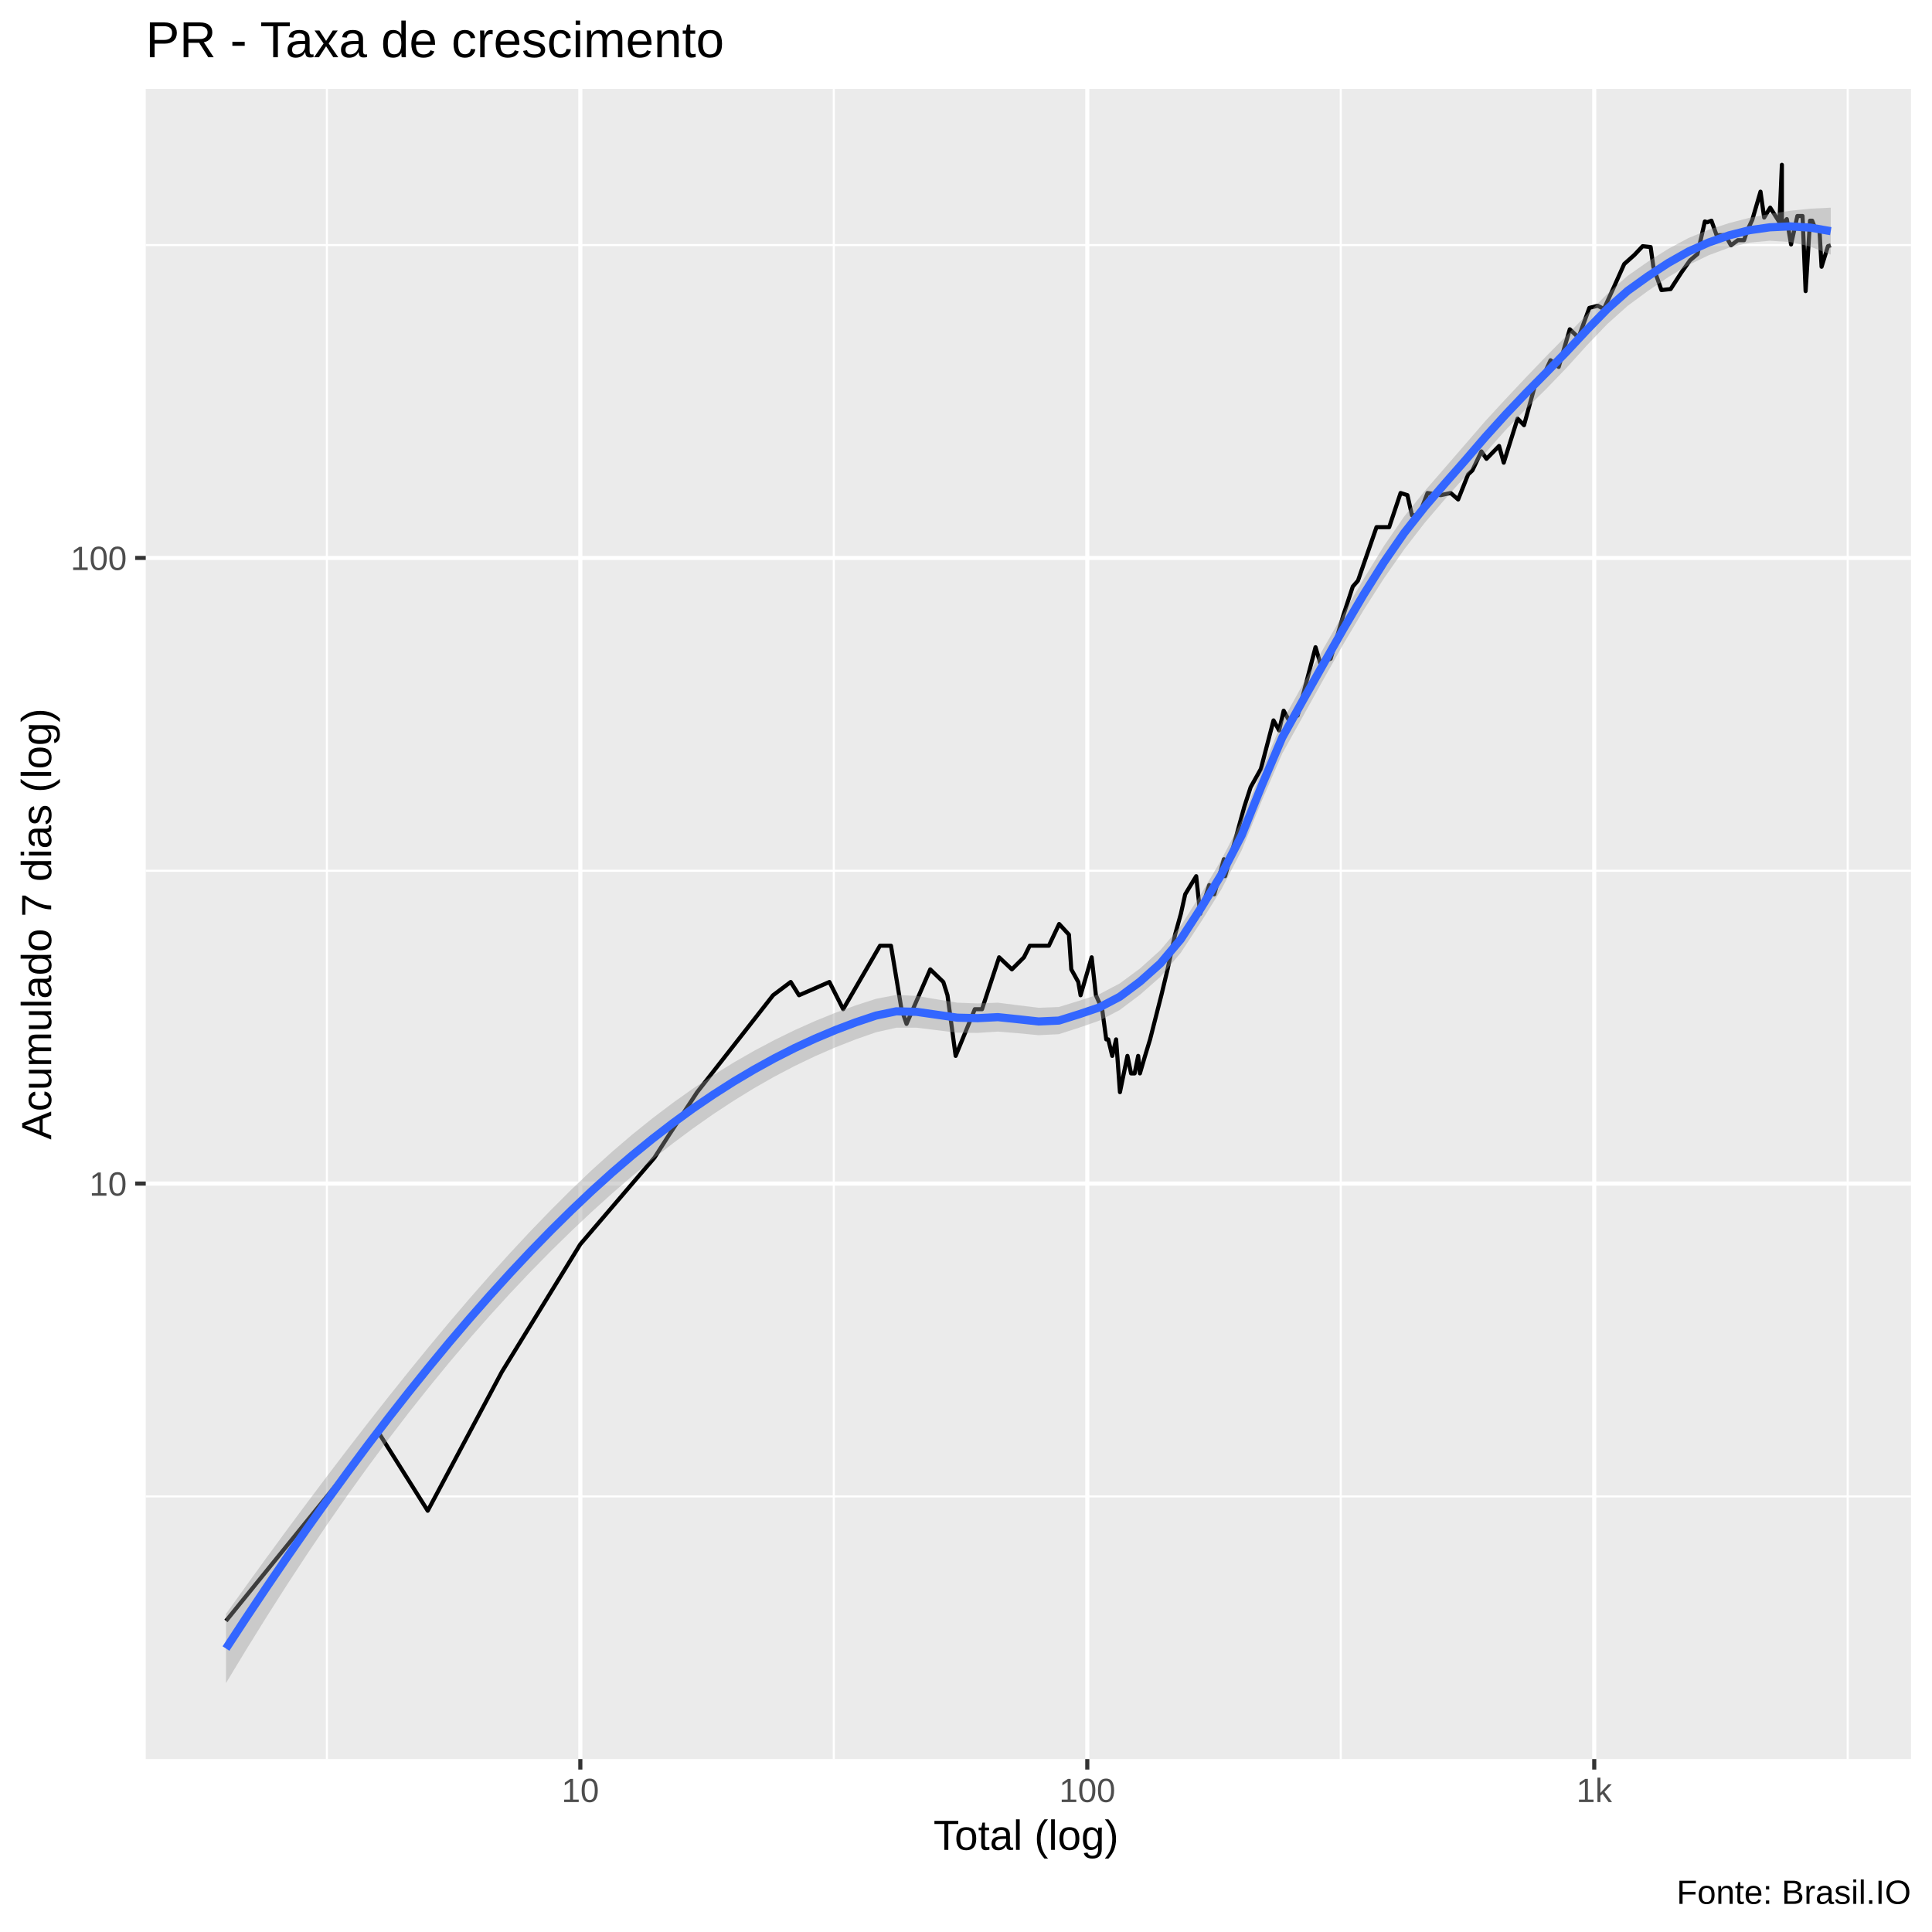
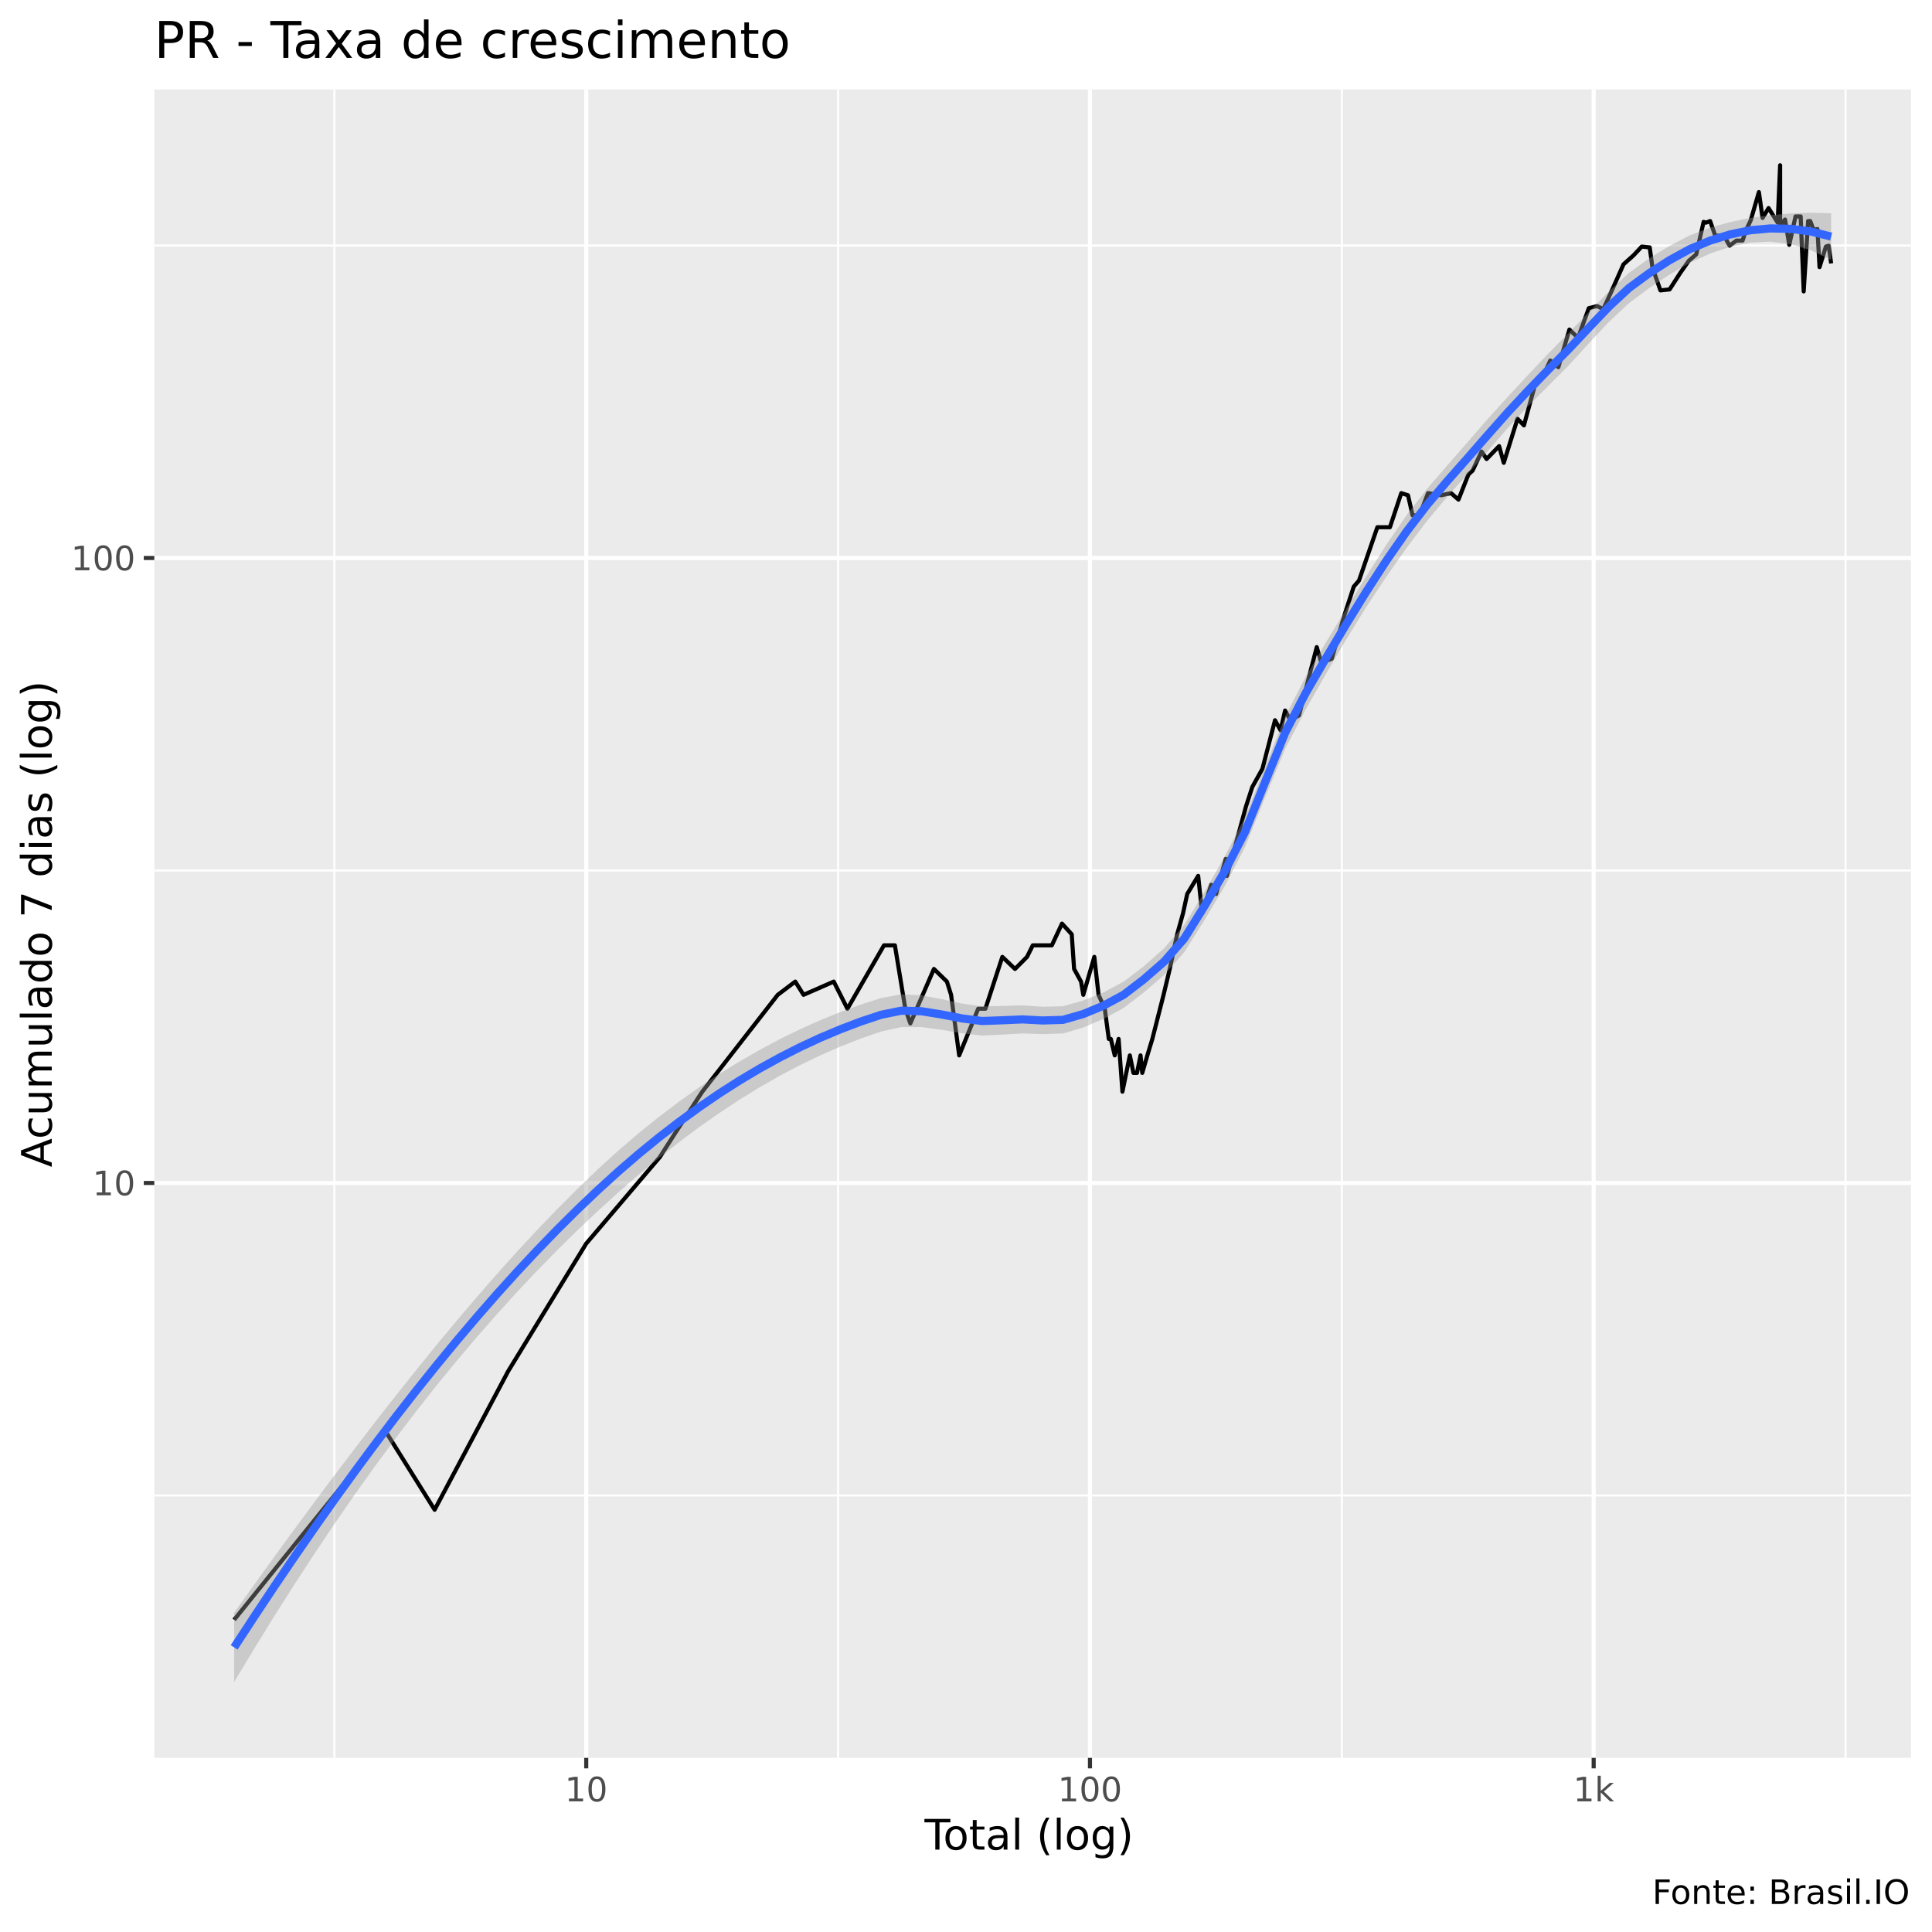
<svg xmlns="http://www.w3.org/2000/svg" viewBox="0 0 504.00 504.00">
  <defs>
    <style type="text/css">
    line, polyline, polygon, path, rect, circle {
      fill: none;
      stroke: #000000;
      stroke-linecap: round;
      stroke-linejoin: round;
      stroke-miterlimit: 10.00;
    }
  </style>
  </defs>
  <rect width="100%" height="100%" style="stroke: none; fill: #FFFFFF;" />
-   <rect x="-0" y="0.00" width="504.00" height="504.00" style="stroke-width: 1.07; stroke: #FFFFFF; fill: #FFFFFF;" />
+   <rect x="0" y="0.00" width="504.00" height="504.00" style="stroke-width: 1.07; stroke: #FFFFFF; fill: #FFFFFF;" />
  <defs>
-     <clipPath id="cpMzguMDJ8NDk4LjUyfDQ1OC44OHwyMy4xOQ==">
-       <rect x="38.02" y="23.19" width="460.50" height="435.69" />
+     <clipPath id="cpNDAuMjV8NDk4LjUyfDQ1OC41N3wyMy4zMw==">
+       <rect x="40.25" y="23.33" width="458.27" height="435.24" />
    </clipPath>
  </defs>
-   <rect x="38.02" y="23.19" width="460.50" height="435.69" style="stroke-width: 1.07; stroke: none; fill: #EBEBEB;" clip-path="url(#cpMzguMDJ8NDk4LjUyfDQ1OC44OHwyMy4xOQ==)" />
-   <polyline points="38.02,390.37 498.52,390.37 " style="stroke-width: 0.53; stroke: #FFFFFF; stroke-linecap: butt;" clip-path="url(#cpMzguMDJ8NDk4LjUyfDQ1OC44OHwyMy4xOQ==)" />
-   <polyline points="38.02,227.16 498.52,227.16 " style="stroke-width: 0.53; stroke: #FFFFFF; stroke-linecap: butt;" clip-path="url(#cpMzguMDJ8NDk4LjUyfDQ1OC44OHwyMy4xOQ==)" />
-   <polyline points="38.02,63.94 498.52,63.94 " style="stroke-width: 0.53; stroke: #FFFFFF; stroke-linecap: butt;" clip-path="url(#cpMzguMDJ8NDk4LjUyfDQ1OC44OHwyMy4xOQ==)" />
-   <polyline points="85.27,458.88 85.27,23.19 " style="stroke-width: 0.53; stroke: #FFFFFF; stroke-linecap: butt;" clip-path="url(#cpMzguMDJ8NDk4LjUyfDQ1OC44OHwyMy4xOQ==)" />
-   <polyline points="217.51,458.88 217.51,23.19 " style="stroke-width: 0.53; stroke: #FFFFFF; stroke-linecap: butt;" clip-path="url(#cpMzguMDJ8NDk4LjUyfDQ1OC44OHwyMy4xOQ==)" />
-   <polyline points="349.76,458.88 349.76,23.19 " style="stroke-width: 0.53; stroke: #FFFFFF; stroke-linecap: butt;" clip-path="url(#cpMzguMDJ8NDk4LjUyfDQ1OC44OHwyMy4xOQ==)" />
-   <polyline points="482.01,458.88 482.01,23.19 " style="stroke-width: 0.53; stroke: #FFFFFF; stroke-linecap: butt;" clip-path="url(#cpMzguMDJ8NDk4LjUyfDQ1OC44OHwyMy4xOQ==)" />
-   <polyline points="38.02,308.76 498.52,308.76 " style="stroke-width: 1.07; stroke: #FFFFFF; stroke-linecap: butt;" clip-path="url(#cpMzguMDJ8NDk4LjUyfDQ1OC44OHwyMy4xOQ==)" />
-   <polyline points="38.02,145.55 498.52,145.55 " style="stroke-width: 1.07; stroke: #FFFFFF; stroke-linecap: butt;" clip-path="url(#cpMzguMDJ8NDk4LjUyfDQ1OC44OHwyMy4xOQ==)" />
-   <polyline points="151.39,458.88 151.39,23.19 " style="stroke-width: 1.07; stroke: #FFFFFF; stroke-linecap: butt;" clip-path="url(#cpMzguMDJ8NDk4LjUyfDQ1OC44OHwyMy4xOQ==)" />
-   <polyline points="283.64,458.88 283.64,23.19 " style="stroke-width: 1.07; stroke: #FFFFFF; stroke-linecap: butt;" clip-path="url(#cpMzguMDJ8NDk4LjUyfDQ1OC44OHwyMy4xOQ==)" />
-   <polyline points="415.89,458.88 415.89,23.19 " style="stroke-width: 1.07; stroke: #FFFFFF; stroke-linecap: butt;" clip-path="url(#cpMzguMDJ8NDk4LjUyfDQ1OC44OHwyMy4xOQ==)" />
-   <polyline points="58.95,422.85 58.95,422.85 58.95,422.85 82.24,394.11 82.24,394.11 82.24,394.11 98.76,373.71 111.58,394.11 130.91,357.90 151.39,324.58 170.72,302.01 174.68,295.84 181.87,284.91 201.67,259.63 206.27,256.17 208.44,259.63 216.37,256.17 219.96,263.27 229.56,246.71 232.43,246.71 235.17,263.27 236.49,267.10 242.67,252.88 246.08,256.17 247.17,259.63 249.30,275.45 254.30,263.27 256.18,263.27 260.64,249.73 263.97,252.88 267.12,249.73 268.63,246.71 270.10,246.71 273.62,246.71 276.30,241.04 278.85,243.82 279.47,252.88 281.29,256.17 281.89,259.63 284.78,249.73 285.89,259.63 287.52,263.27 288.59,271.15 289.11,271.15 290.15,275.45 291.16,271.15 292.16,284.91 294.11,275.45 295.06,280.02 295.99,280.02 296.91,275.45 297.37,280.02 298.71,275.45 300.02,271.15 302.96,259.63 304.58,252.88 306.54,243.82 308.06,238.36 309.18,233.30 310.63,230.89 312.05,228.57 313.09,238.36 315.45,230.89 316.76,233.30 319.28,224.14 319.59,228.57 321.99,219.97 324.59,210.50 326.25,205.37 328.92,200.59 332.22,187.93 333.68,190.55 334.87,185.40 336.26,187.93 338.52,186.65 343.18,168.84 344.39,172.89 347.12,171.85 350.44,160.49 352.90,153.02 354.26,151.46 359.09,137.52 362.39,137.52 365.37,128.61 367.15,129.17 368.34,134.42 370.15,134.42 372.40,128.61 375.85,129.17 378.44,128.61 380.39,130.30 382.99,123.76 384.10,122.72 386.45,117.76 387.78,119.70 391.06,116.34 392.28,120.70 395.89,109.20 397.57,110.92 400.35,100.81 402.71,97.85 404.49,93.98 406.62,95.71 409.51,85.90 411.78,88.07 414.61,80.32 416.80,79.76 418.41,80.60 420.78,75.41 423.71,68.87 426.36,66.51 428.52,64.22 430.60,64.45 431.31,69.59 432.14,72.06 433.42,75.67 435.82,75.41 438.63,71.07 440.87,67.92 442.81,66.28 444.75,57.77 445.37,57.98 446.46,57.57 447.80,61.35 450.09,61.35 451.56,64.00 453.35,62.66 454.97,62.66 455.84,60.07 457.11,57.36 459.26,50.00 460.22,56.75 461.79,54.17 464.20,57.98 464.84,42.99 464.84,58.81 466.12,57.16 467.23,63.77 468.88,56.35 470.23,56.35 471.03,75.94 472.18,57.57 472.74,57.57 473.63,59.86 474.63,59.65 475.19,69.59 476.86,64.22 477.59,64.00 " style="stroke-width: 1.07; stroke-linecap: butt;" clip-path="url(#cpMzguMDJ8NDk4LjUyfDQ1OC44OHwyMy4xOQ==)" />
-   <polygon points="58.95,421.03 64.25,413.63 69.55,406.32 74.85,399.09 80.15,391.96 85.45,384.91 90.75,377.96 96.05,371.11 101.35,364.37 106.65,357.75 111.95,351.25 117.24,344.90 122.54,338.70 127.84,332.66 133.14,326.79 138.44,321.11 143.74,315.63 149.04,310.34 154.34,305.28 159.64,300.49 164.94,295.96 170.24,291.70 175.54,287.69 180.83,283.94 186.13,280.43 191.43,277.16 196.73,274.12 202.03,271.31 207.33,268.72 212.63,266.35 217.93,264.20 223.23,262.27 228.53,260.56 233.83,259.54 239.13,259.81 244.43,260.70 249.72,261.57 255.02,261.76 260.32,261.57 265.62,262.24 270.92,262.90 276.22,262.69 281.52,261.07 286.82,259.33 292.12,256.54 297.42,252.62 302.72,247.85 308.02,241.53 313.31,233.21 318.61,224.30 323.91,214.01 329.21,200.77 334.51,188.17 339.81,178.64 345.11,169.40 350.41,160.17 355.71,151.07 361.01,142.45 366.31,134.74 371.61,128.16 376.90,122.05 382.20,115.94 387.50,109.81 392.80,104.06 398.10,98.42 403.40,92.89 408.70,87.51 414.00,82.00 419.30,76.65 424.60,71.95 429.90,68.25 435.20,64.92 440.49,62.08 445.79,59.91 451.09,58.19 456.39,56.82 461.69,55.80 466.99,54.99 472.29,54.43 477.59,54.18 477.59,66.42 472.29,64.34 466.99,63.14 461.69,62.80 456.39,63.29 451.09,64.60 445.79,66.57 440.49,69.12 435.20,72.29 429.90,75.89 424.60,79.79 419.30,84.53 414.00,90.06 408.70,95.92 403.40,101.42 398.10,106.65 392.80,112.16 387.50,118.12 382.20,124.32 376.90,130.26 371.61,136.46 366.31,143.32 361.01,150.91 355.71,159.18 350.41,168.09 345.11,177.49 339.81,187.03 334.51,196.56 329.21,208.79 323.91,221.82 318.61,232.03 313.31,240.50 308.02,248.56 302.72,254.82 297.42,259.48 292.12,263.47 286.82,266.24 281.52,268.09 276.22,269.79 270.92,270.05 265.62,269.54 260.32,269.11 255.02,269.46 249.72,269.40 244.43,268.74 239.13,268.10 233.83,268.10 228.53,269.29 223.23,271.14 217.93,273.22 212.63,275.53 207.33,278.07 202.03,280.85 196.73,283.87 191.43,287.13 186.13,290.61 180.83,294.33 175.54,298.27 170.24,302.42 164.94,306.79 159.64,311.37 154.34,316.16 149.04,321.15 143.74,326.34 138.44,331.73 133.14,337.33 127.84,343.14 122.54,349.15 117.24,355.38 111.95,361.84 106.65,368.51 101.35,375.42 96.05,382.56 90.75,389.93 85.45,397.54 80.15,405.39 74.85,413.47 69.55,421.78 64.25,430.32 58.95,439.07 " style="stroke-width: 0.00; stroke: none; fill: #999999; fill-opacity: 0.40;" clip-path="url(#cpMzguMDJ8NDk4LjUyfDQ1OC44OHwyMy4xOQ==)" />
-   <polyline points="58.95,421.03 64.25,413.63 69.55,406.32 74.85,399.09 80.15,391.96 85.45,384.91 90.75,377.96 96.05,371.11 101.35,364.37 106.65,357.75 111.95,351.25 117.24,344.90 122.54,338.70 127.84,332.66 133.14,326.79 138.44,321.11 143.74,315.63 149.04,310.34 154.34,305.28 159.64,300.49 164.94,295.96 170.24,291.70 175.54,287.69 180.83,283.94 186.13,280.43 191.43,277.16 196.73,274.12 202.03,271.31 207.33,268.72 212.63,266.35 217.93,264.20 223.23,262.27 228.53,260.56 233.83,259.54 239.13,259.81 244.43,260.70 249.72,261.57 255.02,261.76 260.32,261.57 265.62,262.24 270.92,262.90 276.22,262.69 281.52,261.07 286.82,259.33 292.12,256.54 297.42,252.62 302.72,247.85 308.02,241.53 313.31,233.21 318.61,224.30 323.91,214.01 329.21,200.77 334.51,188.17 339.81,178.64 345.11,169.40 350.41,160.17 355.71,151.07 361.01,142.45 366.31,134.74 371.61,128.16 376.90,122.05 382.20,115.94 387.50,109.81 392.80,104.06 398.10,98.42 403.40,92.89 408.70,87.51 414.00,82.00 419.30,76.65 424.60,71.95 429.90,68.25 435.20,64.92 440.49,62.08 445.79,59.91 451.09,58.19 456.39,56.82 461.69,55.80 466.99,54.99 472.29,54.43 477.59,54.18 " style="stroke-width: 2.13; stroke: none;" clip-path="url(#cpMzguMDJ8NDk4LjUyfDQ1OC44OHwyMy4xOQ==)" />
-   <polyline points="477.59,66.42 472.29,64.34 466.99,63.14 461.69,62.80 456.39,63.29 451.09,64.60 445.79,66.57 440.49,69.12 435.20,72.29 429.90,75.89 424.60,79.79 419.30,84.53 414.00,90.06 408.70,95.92 403.40,101.42 398.10,106.65 392.80,112.16 387.50,118.12 382.20,124.32 376.90,130.26 371.61,136.46 366.31,143.32 361.01,150.91 355.71,159.18 350.41,168.09 345.11,177.49 339.81,187.03 334.51,196.56 329.21,208.79 323.91,221.82 318.61,232.03 313.31,240.50 308.02,248.56 302.72,254.82 297.42,259.48 292.12,263.47 286.82,266.24 281.52,268.09 276.22,269.79 270.92,270.05 265.62,269.54 260.32,269.11 255.02,269.46 249.72,269.40 244.43,268.74 239.13,268.10 233.83,268.10 228.53,269.29 223.23,271.14 217.93,273.22 212.63,275.53 207.33,278.07 202.03,280.85 196.73,283.87 191.43,287.13 186.13,290.61 180.83,294.33 175.54,298.27 170.24,302.42 164.94,306.79 159.64,311.37 154.34,316.16 149.04,321.15 143.74,326.34 138.44,331.73 133.14,337.33 127.84,343.14 122.54,349.15 117.24,355.38 111.95,361.84 106.65,368.51 101.35,375.42 96.05,382.56 90.75,389.93 85.45,397.54 80.15,405.39 74.85,413.47 69.55,421.78 64.25,430.32 58.95,439.07 " style="stroke-width: 2.13; stroke: none;" clip-path="url(#cpMzguMDJ8NDk4LjUyfDQ1OC44OHwyMy4xOQ==)" />
-   <polyline points="58.95,430.05 64.25,421.97 69.55,414.05 74.85,406.28 80.15,398.67 85.45,391.23 90.75,383.95 96.05,376.83 101.35,369.89 106.65,363.13 111.95,356.55 117.24,350.14 122.54,343.93 127.84,337.90 133.14,332.06 138.44,326.42 143.74,320.98 149.04,315.75 154.34,310.72 159.64,305.93 164.94,301.38 170.24,297.06 175.54,292.98 180.83,289.13 186.13,285.52 191.43,282.14 196.73,279.00 202.03,276.08 207.33,273.39 212.63,270.94 217.93,268.71 223.23,266.70 228.53,264.93 233.83,263.82 239.13,263.96 244.43,264.72 249.72,265.48 255.02,265.61 260.32,265.34 265.62,265.89 270.92,266.47 276.22,266.24 281.52,264.58 286.82,262.79 292.12,260.01 297.42,256.05 302.72,251.33 308.02,245.04 313.31,236.85 318.61,228.16 323.91,217.91 329.21,204.78 334.51,192.36 339.81,182.84 345.11,173.45 350.41,164.13 355.71,155.13 361.01,146.68 366.31,139.03 371.61,132.31 376.90,126.16 382.20,120.13 387.50,113.97 392.80,108.11 398.10,102.53 403.40,97.16 408.70,91.71 414.00,86.03 419.30,80.59 424.60,75.87 429.90,72.07 435.20,68.60 440.49,65.60 445.79,63.24 451.09,61.39 456.39,60.05 461.69,59.30 466.99,59.06 472.29,59.38 477.59,60.30 " style="stroke-width: 2.13; stroke: #3366FF; stroke-linecap: butt;" clip-path="url(#cpMzguMDJ8NDk4LjUyfDQ1OC44OHwyMy4xOQ==)" />
+   <rect x="40.25" y="23.33" width="458.27" height="435.24" style="stroke-width: 1.07; stroke: none; fill: #EBEBEB;" clip-path="url(#cpNDAuMjV8NDk4LjUyfDQ1OC41N3wyMy4zMw==)" />
+   <polyline points="40.25,390.12 498.52,390.12 " style="stroke-width: 0.53; stroke: #FFFFFF; stroke-linecap: butt;" clip-path="url(#cpNDAuMjV8NDk4LjUyfDQ1OC41N3wyMy4zMw==)" />
+   <polyline points="40.25,227.08 498.52,227.08 " style="stroke-width: 0.53; stroke: #FFFFFF; stroke-linecap: butt;" clip-path="url(#cpNDAuMjV8NDk4LjUyfDQ1OC41N3wyMy4zMw==)" />
+   <polyline points="40.25,64.04 498.52,64.04 " style="stroke-width: 0.53; stroke: #FFFFFF; stroke-linecap: butt;" clip-path="url(#cpNDAuMjV8NDk4LjUyfDQ1OC41N3wyMy4zMw==)" />
+   <polyline points="87.23,458.57 87.23,23.33 " style="stroke-width: 0.53; stroke: #FFFFFF; stroke-linecap: butt;" clip-path="url(#cpNDAuMjV8NDk4LjUyfDQ1OC41N3wyMy4zMw==)" />
+   <polyline points="218.63,458.57 218.63,23.33 " style="stroke-width: 0.53; stroke: #FFFFFF; stroke-linecap: butt;" clip-path="url(#cpNDAuMjV8NDk4LjUyfDQ1OC41N3wyMy4zMw==)" />
+   <polyline points="350.04,458.57 350.04,23.33 " style="stroke-width: 0.53; stroke: #FFFFFF; stroke-linecap: butt;" clip-path="url(#cpNDAuMjV8NDk4LjUyfDQ1OC41N3wyMy4zMw==)" />
+   <polyline points="481.44,458.57 481.44,23.33 " style="stroke-width: 0.53; stroke: #FFFFFF; stroke-linecap: butt;" clip-path="url(#cpNDAuMjV8NDk4LjUyfDQ1OC41N3wyMy4zMw==)" />
+   <polyline points="40.25,308.60 498.52,308.60 " style="stroke-width: 1.07; stroke: #FFFFFF; stroke-linecap: butt;" clip-path="url(#cpNDAuMjV8NDk4LjUyfDQ1OC41N3wyMy4zMw==)" />
+   <polyline points="40.25,145.56 498.52,145.56 " style="stroke-width: 1.07; stroke: #FFFFFF; stroke-linecap: butt;" clip-path="url(#cpNDAuMjV8NDk4LjUyfDQ1OC41N3wyMy4zMw==)" />
+   <polyline points="152.93,458.57 152.93,23.33 " style="stroke-width: 1.07; stroke: #FFFFFF; stroke-linecap: butt;" clip-path="url(#cpNDAuMjV8NDk4LjUyfDQ1OC41N3wyMy4zMw==)" />
+   <polyline points="284.34,458.57 284.34,23.33 " style="stroke-width: 1.07; stroke: #FFFFFF; stroke-linecap: butt;" clip-path="url(#cpNDAuMjV8NDk4LjUyfDQ1OC41N3wyMy4zMw==)" />
+   <polyline points="415.74,458.57 415.74,23.33 " style="stroke-width: 1.07; stroke: #FFFFFF; stroke-linecap: butt;" clip-path="url(#cpNDAuMjV8NDk4LjUyfDQ1OC41N3wyMy4zMw==)" />
+   <polyline points="61.08,422.56 61.08,422.56 61.08,422.56 84.22,393.85 84.22,393.85 84.22,393.85 100.64,373.48 113.38,393.85 132.58,357.68 152.93,324.40 172.13,301.85 176.07,295.69 183.21,284.78 202.89,259.52 207.46,256.07 209.62,259.52 217.50,256.07 221.07,263.15 230.60,246.61 233.45,246.61 236.17,263.15 237.48,266.98 243.63,252.77 247.02,256.07 248.11,259.52 250.22,275.32 255.18,263.15 257.06,263.15 261.48,249.62 264.79,252.77 267.92,249.62 269.42,246.61 270.88,246.61 274.39,246.61 277.04,240.94 279.58,243.72 280.20,252.77 282.01,256.07 282.60,259.52 285.47,249.62 286.58,259.52 288.20,263.15 289.25,271.03 289.78,271.03 290.80,275.32 291.81,271.03 292.81,284.78 294.74,275.32 295.68,279.89 296.61,279.89 297.53,275.32 297.98,279.89 299.31,275.32 300.61,271.03 303.54,259.52 305.15,252.77 307.09,243.72 308.61,238.27 309.71,233.21 311.16,230.81 312.57,228.49 313.60,238.27 315.95,230.81 317.24,233.21 319.75,224.06 320.06,228.49 322.45,219.90 325.02,210.44 326.68,205.32 329.33,200.55 332.61,187.89 334.06,190.52 335.24,185.36 336.63,187.89 338.87,186.62 343.50,168.82 344.70,172.87 347.41,171.84 350.72,160.48 353.16,153.02 354.51,151.47 359.31,137.54 362.59,137.54 365.55,128.64 367.31,129.20 368.50,134.45 370.30,134.45 372.53,128.64 375.96,129.20 378.53,128.64 380.47,130.33 383.06,123.79 384.16,122.76 386.49,117.80 387.81,119.74 391.07,116.38 392.29,120.73 395.87,109.25 397.55,110.97 400.30,100.86 402.65,97.91 404.42,94.05 406.53,95.78 409.41,85.97 411.66,88.14 414.47,80.40 416.65,79.84 418.25,80.68 420.61,75.50 423.52,68.96 426.15,66.60 428.29,64.32 430.36,64.54 431.06,69.69 431.89,72.15 433.16,75.76 435.55,75.50 438.35,71.16 440.57,68.01 442.49,66.37 444.42,57.88 445.04,58.08 446.12,57.67 447.45,61.46 449.73,61.46 451.19,64.09 452.97,62.76 454.58,62.76 455.44,60.17 456.71,57.47 458.84,50.11 459.80,56.86 461.36,54.28 463.74,58.08 464.38,43.11 464.38,58.91 465.66,57.26 466.76,63.87 468.40,56.46 469.74,56.46 470.53,76.02 471.68,57.67 472.23,57.67 473.12,59.96 474.11,59.75 474.66,69.69 476.32,64.32 477.05,64.09 477.69,68.72 " style="stroke-width: 1.07; stroke-linecap: butt;" clip-path="url(#cpNDAuMjV8NDk4LjUyfDQ1OC41N3wyMy4zMw==)" />
+   <polygon points="61.08,420.72 66.36,413.32 71.63,406.01 76.91,398.78 82.18,391.65 87.45,384.60 92.73,377.65 98.00,370.79 103.27,364.05 108.55,357.43 113.82,350.93 119.09,344.58 124.37,338.38 129.64,332.34 134.91,326.47 140.19,320.79 145.46,315.31 150.73,310.03 156.01,304.97 161.28,300.18 166.55,295.66 171.83,291.41 177.10,287.41 182.37,283.66 187.65,280.16 192.92,276.90 198.20,273.87 203.47,271.06 208.74,268.48 214.02,266.12 219.29,263.98 224.56,262.06 229.84,260.36 235.11,259.38 240.38,259.66 245.66,260.65 250.93,261.79 256.20,262.55 261.48,262.42 266.75,262.27 272.02,262.63 277.30,262.50 282.57,261.01 287.84,258.90 293.12,256.08 298.39,252.05 303.67,247.38 308.94,241.27 314.21,232.70 319.49,223.44 324.76,213.20 330.03,200.03 335.31,186.83 340.58,176.58 345.85,167.65 351.13,158.93 356.40,150.36 361.67,142.07 366.95,134.37 372.22,127.60 377.49,121.47 382.77,115.44 388.04,109.36 393.31,103.54 398.59,97.85 403.86,92.26 409.13,86.93 414.41,81.48 419.68,76.07 424.96,71.17 430.23,67.39 435.50,64.16 440.78,61.42 446.05,59.41 451.32,57.93 456.60,56.84 461.87,56.13 467.14,55.68 472.42,55.49 477.69,55.64 477.69,67.80 472.42,65.28 467.14,63.71 461.87,63.04 456.60,63.28 451.32,64.39 446.05,66.17 440.78,68.58 435.50,71.65 430.23,75.15 424.96,79.08 419.68,84.01 414.41,89.65 409.13,95.42 403.86,100.71 398.59,106.00 393.31,111.69 388.04,117.74 382.77,123.75 377.49,129.63 372.22,135.95 366.95,142.92 361.67,150.42 356.40,158.39 351.13,166.91 345.85,175.91 340.58,185.12 335.31,195.23 330.03,208.01 324.76,221.01 319.49,231.18 314.21,240.02 308.94,248.40 303.67,254.36 298.39,258.90 293.12,262.95 287.84,265.80 282.57,268.06 277.30,269.60 272.02,269.78 266.75,269.59 261.48,269.90 256.20,270.15 250.93,269.55 245.66,268.64 240.38,267.94 235.11,267.94 229.84,269.10 224.56,270.93 219.29,273.00 214.02,275.30 208.74,277.84 203.47,280.61 198.20,283.62 192.92,286.87 187.65,290.35 182.37,294.05 177.10,297.99 171.83,302.14 166.55,306.50 161.28,311.08 156.01,315.86 150.73,320.85 145.46,326.04 140.19,331.43 134.91,337.02 129.64,342.83 124.37,348.84 119.09,355.07 113.82,361.52 108.55,368.20 103.27,375.11 98.00,382.25 92.73,389.62 87.45,397.24 82.18,405.09 76.91,413.17 71.63,421.49 66.36,430.03 61.08,438.79 " style="stroke-width: 0.00; stroke: none; fill: #999999; fill-opacity: 0.40;" clip-path="url(#cpNDAuMjV8NDk4LjUyfDQ1OC41N3wyMy4zMw==)" />
+   <polyline points="61.08,420.72 66.36,413.32 71.63,406.01 76.91,398.78 82.18,391.65 87.45,384.60 92.73,377.65 98.00,370.79 103.27,364.05 108.55,357.43 113.82,350.93 119.09,344.58 124.37,338.38 129.64,332.34 134.91,326.47 140.19,320.79 145.46,315.31 150.73,310.03 156.01,304.97 161.28,300.18 166.55,295.66 171.83,291.41 177.10,287.41 182.37,283.66 187.65,280.16 192.92,276.90 198.20,273.87 203.47,271.06 208.74,268.48 214.02,266.12 219.29,263.98 224.56,262.06 229.84,260.36 235.11,259.38 240.38,259.66 245.66,260.65 250.93,261.79 256.20,262.55 261.48,262.42 266.75,262.27 272.02,262.63 277.30,262.50 282.57,261.01 287.84,258.90 293.12,256.08 298.39,252.05 303.67,247.38 308.94,241.27 314.21,232.70 319.49,223.44 324.76,213.20 330.03,200.03 335.31,186.83 340.58,176.58 345.85,167.65 351.13,158.93 356.40,150.36 361.67,142.07 366.95,134.37 372.22,127.60 377.49,121.47 382.77,115.44 388.04,109.36 393.31,103.54 398.59,97.85 403.86,92.26 409.13,86.93 414.41,81.48 419.68,76.07 424.96,71.17 430.23,67.39 435.50,64.16 440.78,61.42 446.05,59.41 451.32,57.93 456.60,56.84 461.87,56.13 467.14,55.68 472.42,55.49 477.69,55.64 " style="stroke-width: 2.13; stroke: none;" clip-path="url(#cpNDAuMjV8NDk4LjUyfDQ1OC41N3wyMy4zMw==)" />
+   <polyline points="477.69,67.80 472.42,65.28 467.14,63.71 461.87,63.04 456.60,63.28 451.32,64.39 446.05,66.17 440.78,68.58 435.50,71.65 430.23,75.15 424.96,79.08 419.68,84.01 414.41,89.65 409.13,95.42 403.86,100.71 398.59,106.00 393.31,111.69 388.04,117.74 382.77,123.75 377.49,129.63 372.22,135.95 366.95,142.92 361.67,150.42 356.40,158.39 351.13,166.91 345.85,175.91 340.58,185.12 335.31,195.23 330.03,208.01 324.76,221.01 319.49,231.18 314.21,240.02 308.94,248.40 303.67,254.36 298.39,258.90 293.12,262.95 287.84,265.80 282.57,268.06 277.30,269.60 272.02,269.78 266.75,269.59 261.48,269.90 256.20,270.15 250.93,269.55 245.66,268.64 240.38,267.94 235.11,267.94 229.84,269.10 224.56,270.93 219.29,273.00 214.02,275.30 208.74,277.84 203.47,280.61 198.20,283.62 192.92,286.87 187.65,290.35 182.37,294.05 177.10,297.99 171.83,302.14 166.55,306.50 161.28,311.08 156.01,315.86 150.73,320.85 145.46,326.04 140.19,331.43 134.91,337.02 129.64,342.83 124.37,348.84 119.09,355.07 113.82,361.52 108.55,368.20 103.27,375.11 98.00,382.25 92.73,389.62 87.45,397.24 82.18,405.09 76.91,413.17 71.63,421.49 66.36,430.03 61.08,438.79 " style="stroke-width: 2.13; stroke: none;" clip-path="url(#cpNDAuMjV8NDk4LjUyfDQ1OC41N3wyMy4zMw==)" />
+   <polyline points="61.08,429.75 66.36,421.68 71.63,413.75 76.91,405.98 82.18,398.37 87.45,390.92 92.73,383.63 98.00,376.52 103.27,369.58 108.55,362.81 113.82,356.23 119.09,349.83 124.37,343.61 129.64,337.58 134.91,331.75 140.19,326.11 145.46,320.67 150.73,315.44 156.01,310.42 161.28,305.63 166.55,301.08 171.83,296.77 177.10,292.70 182.37,288.86 187.65,285.25 192.92,281.88 198.20,278.74 203.47,275.84 208.74,273.16 214.02,270.71 219.29,268.49 224.56,266.49 229.84,264.73 235.11,263.66 240.38,263.80 245.66,264.65 250.93,265.67 256.20,266.35 261.48,266.16 266.75,265.93 272.02,266.21 277.30,266.05 282.57,264.54 287.84,262.35 293.12,259.51 298.39,255.47 303.67,250.87 308.94,244.83 314.21,236.36 319.49,227.31 324.76,217.10 330.03,204.02 335.31,191.03 340.58,180.85 345.85,171.78 351.13,162.92 356.40,154.37 361.67,146.24 366.95,138.64 372.22,131.77 377.49,125.55 382.77,119.59 388.04,113.55 393.31,107.61 398.59,101.93 403.86,96.48 409.13,91.18 414.41,85.56 419.68,80.04 424.96,75.13 430.23,71.27 435.50,67.90 440.78,65.00 446.05,62.79 451.32,61.16 456.60,60.06 461.87,59.59 467.14,59.70 472.42,60.39 477.69,61.72 " style="stroke-width: 2.13; stroke: #3366FF; stroke-linecap: butt;" clip-path="url(#cpNDAuMjV8NDk4LjUyfDQ1OC41N3wyMy4zMw==)" />
  <defs>
    <clipPath id="cpMC4wMHw1MDQuMDB8NTA0LjAwfDAuMDA=">
      <rect x="0.00" y="0.00" width="504.00" height="504.00" />
    </clipPath>
  </defs>
  <g clip-path="url(#cpMC4wMHw1MDQuMDB8NTA0LjAwfDAuMDA=)">
-     <text x="23.30" y="311.91" style="font-size: 8.80px; fill: #4D4D4D; font-family: Arial;" textLength="9.79px" lengthAdjust="spacingAndGlyphs">10</text>
+     <text x="24.13" y="311.81" style="font-size: 8.80px; fill: #4D4D4D; font-family: DejaVu Sans;" textLength="11.20px" lengthAdjust="spacingAndGlyphs">10</text>
  </g>
  <g clip-path="url(#cpMC4wMHw1MDQuMDB8NTA0LjAwfDAuMDA=)">
-     <text x="18.41" y="148.70" style="font-size: 8.80px; fill: #4D4D4D; font-family: Arial;" textLength="14.68px" lengthAdjust="spacingAndGlyphs">100</text>
+     <text x="18.53" y="148.77" style="font-size: 8.80px; fill: #4D4D4D; font-family: DejaVu Sans;" textLength="16.80px" lengthAdjust="spacingAndGlyphs">100</text>
  </g>
-   <polyline points="35.28,308.76 38.02,308.76 " style="stroke-width: 1.07; stroke: #333333; stroke-linecap: butt;" clip-path="url(#cpMC4wMHw1MDQuMDB8NTA0LjAwfDAuMDA=)" />
-   <polyline points="35.28,145.55 38.02,145.55 " style="stroke-width: 1.07; stroke: #333333; stroke-linecap: butt;" clip-path="url(#cpMC4wMHw1MDQuMDB8NTA0LjAwfDAuMDA=)" />
-   <polyline points="151.39,461.62 151.39,458.88 " style="stroke-width: 1.07; stroke: #333333; stroke-linecap: butt;" clip-path="url(#cpMC4wMHw1MDQuMDB8NTA0LjAwfDAuMDA=)" />
-   <polyline points="283.64,461.62 283.64,458.88 " style="stroke-width: 1.07; stroke: #333333; stroke-linecap: butt;" clip-path="url(#cpMC4wMHw1MDQuMDB8NTA0LjAwfDAuMDA=)" />
-   <polyline points="415.89,461.62 415.89,458.88 " style="stroke-width: 1.07; stroke: #333333; stroke-linecap: butt;" clip-path="url(#cpMC4wMHw1MDQuMDB8NTA0LjAwfDAuMDA=)" />
+   <polyline points="37.51,308.60 40.25,308.60 " style="stroke-width: 1.07; stroke: #333333; stroke-linecap: butt;" clip-path="url(#cpMC4wMHw1MDQuMDB8NTA0LjAwfDAuMDA=)" />
+   <polyline points="37.51,145.56 40.25,145.56 " style="stroke-width: 1.07; stroke: #333333; stroke-linecap: butt;" clip-path="url(#cpMC4wMHw1MDQuMDB8NTA0LjAwfDAuMDA=)" />
+   <polyline points="152.93,461.31 152.93,458.57 " style="stroke-width: 1.07; stroke: #333333; stroke-linecap: butt;" clip-path="url(#cpMC4wMHw1MDQuMDB8NTA0LjAwfDAuMDA=)" />
+   <polyline points="284.34,461.31 284.34,458.57 " style="stroke-width: 1.07; stroke: #333333; stroke-linecap: butt;" clip-path="url(#cpMC4wMHw1MDQuMDB8NTA0LjAwfDAuMDA=)" />
+   <polyline points="415.74,461.31 415.74,458.57 " style="stroke-width: 1.07; stroke: #333333; stroke-linecap: butt;" clip-path="url(#cpMC4wMHw1MDQuMDB8NTA0LjAwfDAuMDA=)" />
  <g clip-path="url(#cpMC4wMHw1MDQuMDB8NTA0LjAwfDAuMDA=)">
-     <text x="146.50" y="470.11" style="font-size: 8.80px; fill: #4D4D4D; font-family: Arial;" textLength="9.79px" lengthAdjust="spacingAndGlyphs">10</text>
+     <text x="147.33" y="469.92" style="font-size: 8.80px; fill: #4D4D4D; font-family: DejaVu Sans;" textLength="11.20px" lengthAdjust="spacingAndGlyphs">10</text>
  </g>
  <g clip-path="url(#cpMC4wMHw1MDQuMDB8NTA0LjAwfDAuMDA=)">
-     <text x="276.30" y="470.11" style="font-size: 8.80px; fill: #4D4D4D; font-family: Arial;" textLength="14.68px" lengthAdjust="spacingAndGlyphs">100</text>
+     <text x="275.94" y="469.92" style="font-size: 8.80px; fill: #4D4D4D; font-family: DejaVu Sans;" textLength="16.80px" lengthAdjust="spacingAndGlyphs">100</text>
  </g>
  <g clip-path="url(#cpMC4wMHw1MDQuMDB8NTA0LjAwfDAuMDA=)">
-     <text x="411.24" y="470.11" style="font-size: 8.80px; fill: #4D4D4D; font-family: Arial;" textLength="9.29px" lengthAdjust="spacingAndGlyphs">1k</text>
+     <text x="410.39" y="469.92" style="font-size: 8.80px; fill: #4D4D4D; font-family: DejaVu Sans;" textLength="10.69px" lengthAdjust="spacingAndGlyphs">1k</text>
  </g>
  <g clip-path="url(#cpMC4wMHw1MDQuMDB8NTA0LjAwfDAuMDA=)">
-     <text x="243.51" y="482.57" style="font-size: 11.00px; font-family: Arial;" textLength="49.52px" lengthAdjust="spacingAndGlyphs">Total (log)</text>
+     <text x="241.18" y="482.51" style="font-size: 11.00px; font-family: DejaVu Sans;" textLength="56.41px" lengthAdjust="spacingAndGlyphs">Total (log)</text>
  </g>
  <g clip-path="url(#cpMC4wMHw1MDQuMDB8NTA0LjAwfDAuMDA=)">
-     <text transform="translate(13.35,297.28) rotate(-90)" style="font-size: 11.00px; font-family: Arial;" textLength="112.50px" lengthAdjust="spacingAndGlyphs">Acumulado 7 dias (log)</text>
+     <text transform="translate(13.50,304.49) rotate(-90)" style="font-size: 11.00px; font-family: DejaVu Sans;" textLength="127.09px" lengthAdjust="spacingAndGlyphs">Acumulado 7 dias (log)</text>
  </g>
  <g clip-path="url(#cpMC4wMHw1MDQuMDB8NTA0LjAwfDAuMDA=)">
-     <text x="38.02" y="14.93" style="font-size: 13.20px; font-family: Arial;" textLength="152.59px" lengthAdjust="spacingAndGlyphs">PR - Taxa de crescimento</text>
+     <text x="40.25" y="15.10" style="font-size: 13.20px; font-family: DejaVu Sans;" textLength="168.44px" lengthAdjust="spacingAndGlyphs">PR - Taxa de crescimento</text>
  </g>
  <g clip-path="url(#cpMC4wMHw1MDQuMDB8NTA0LjAwfDAuMDA=)">
-     <text x="437.39" y="496.67" style="font-size: 8.80px; font-family: Arial;" textLength="61.13px" lengthAdjust="spacingAndGlyphs">Fonte: Brasil.IO</text>
+     <text x="431.03" y="496.69" style="font-size: 8.80px; font-family: DejaVu Sans;" textLength="67.49px" lengthAdjust="spacingAndGlyphs">Fonte: Brasil.IO</text>
  </g>
</svg>
